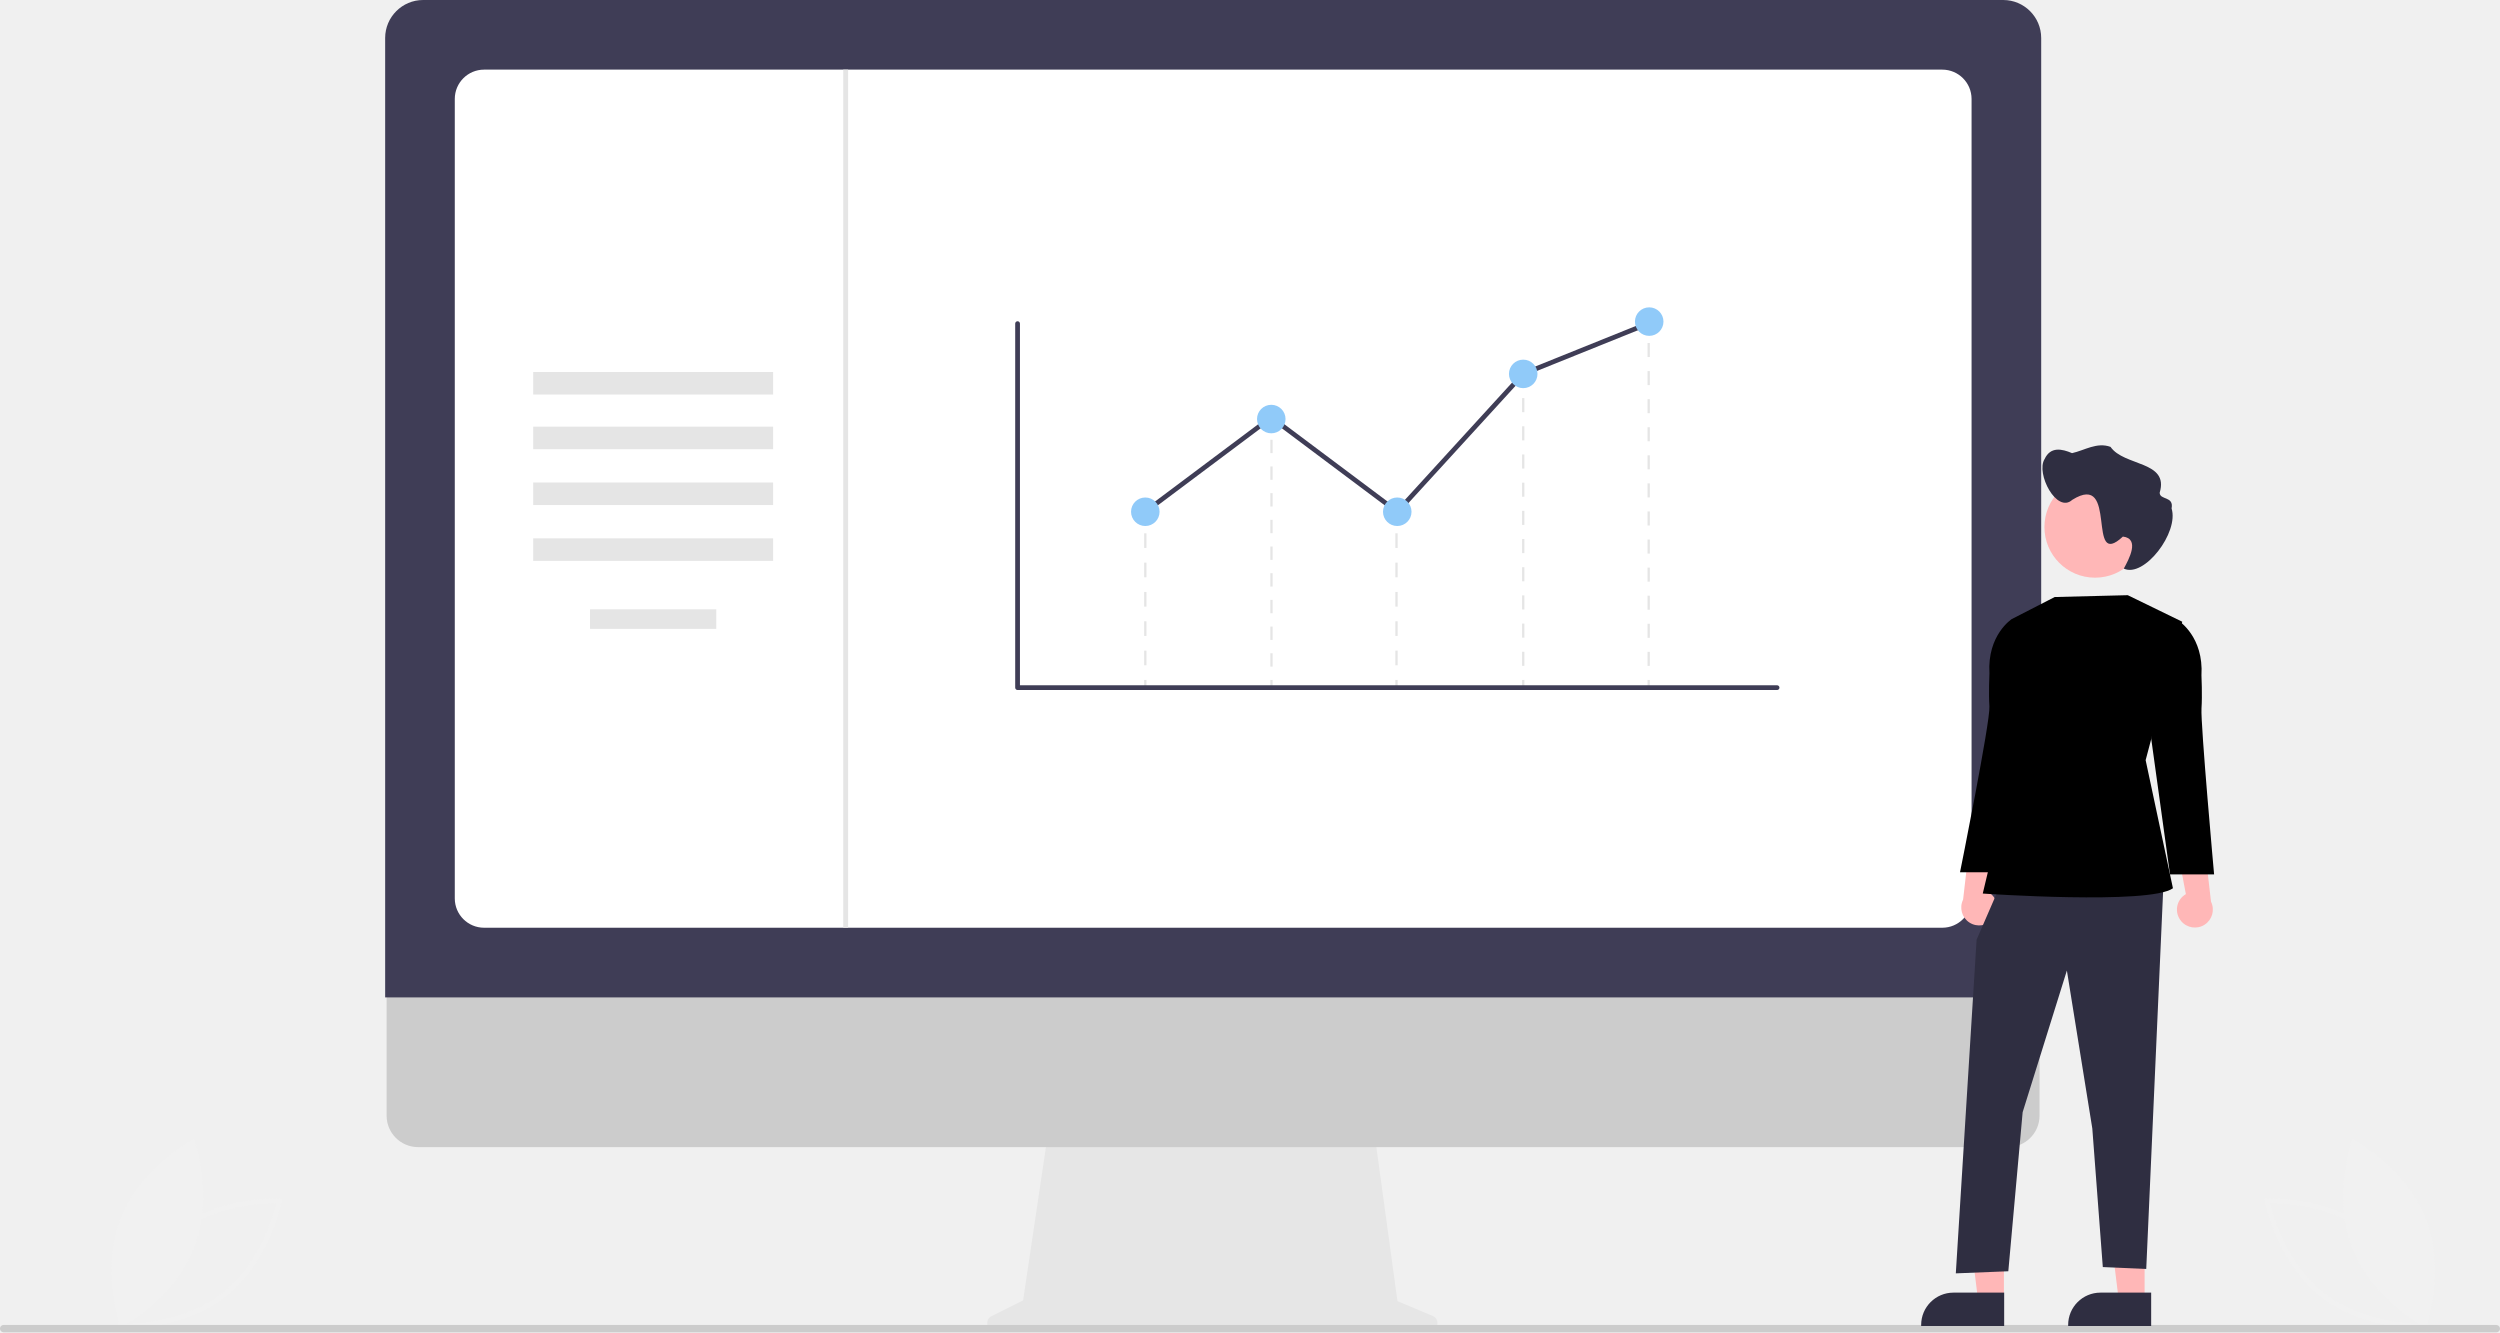
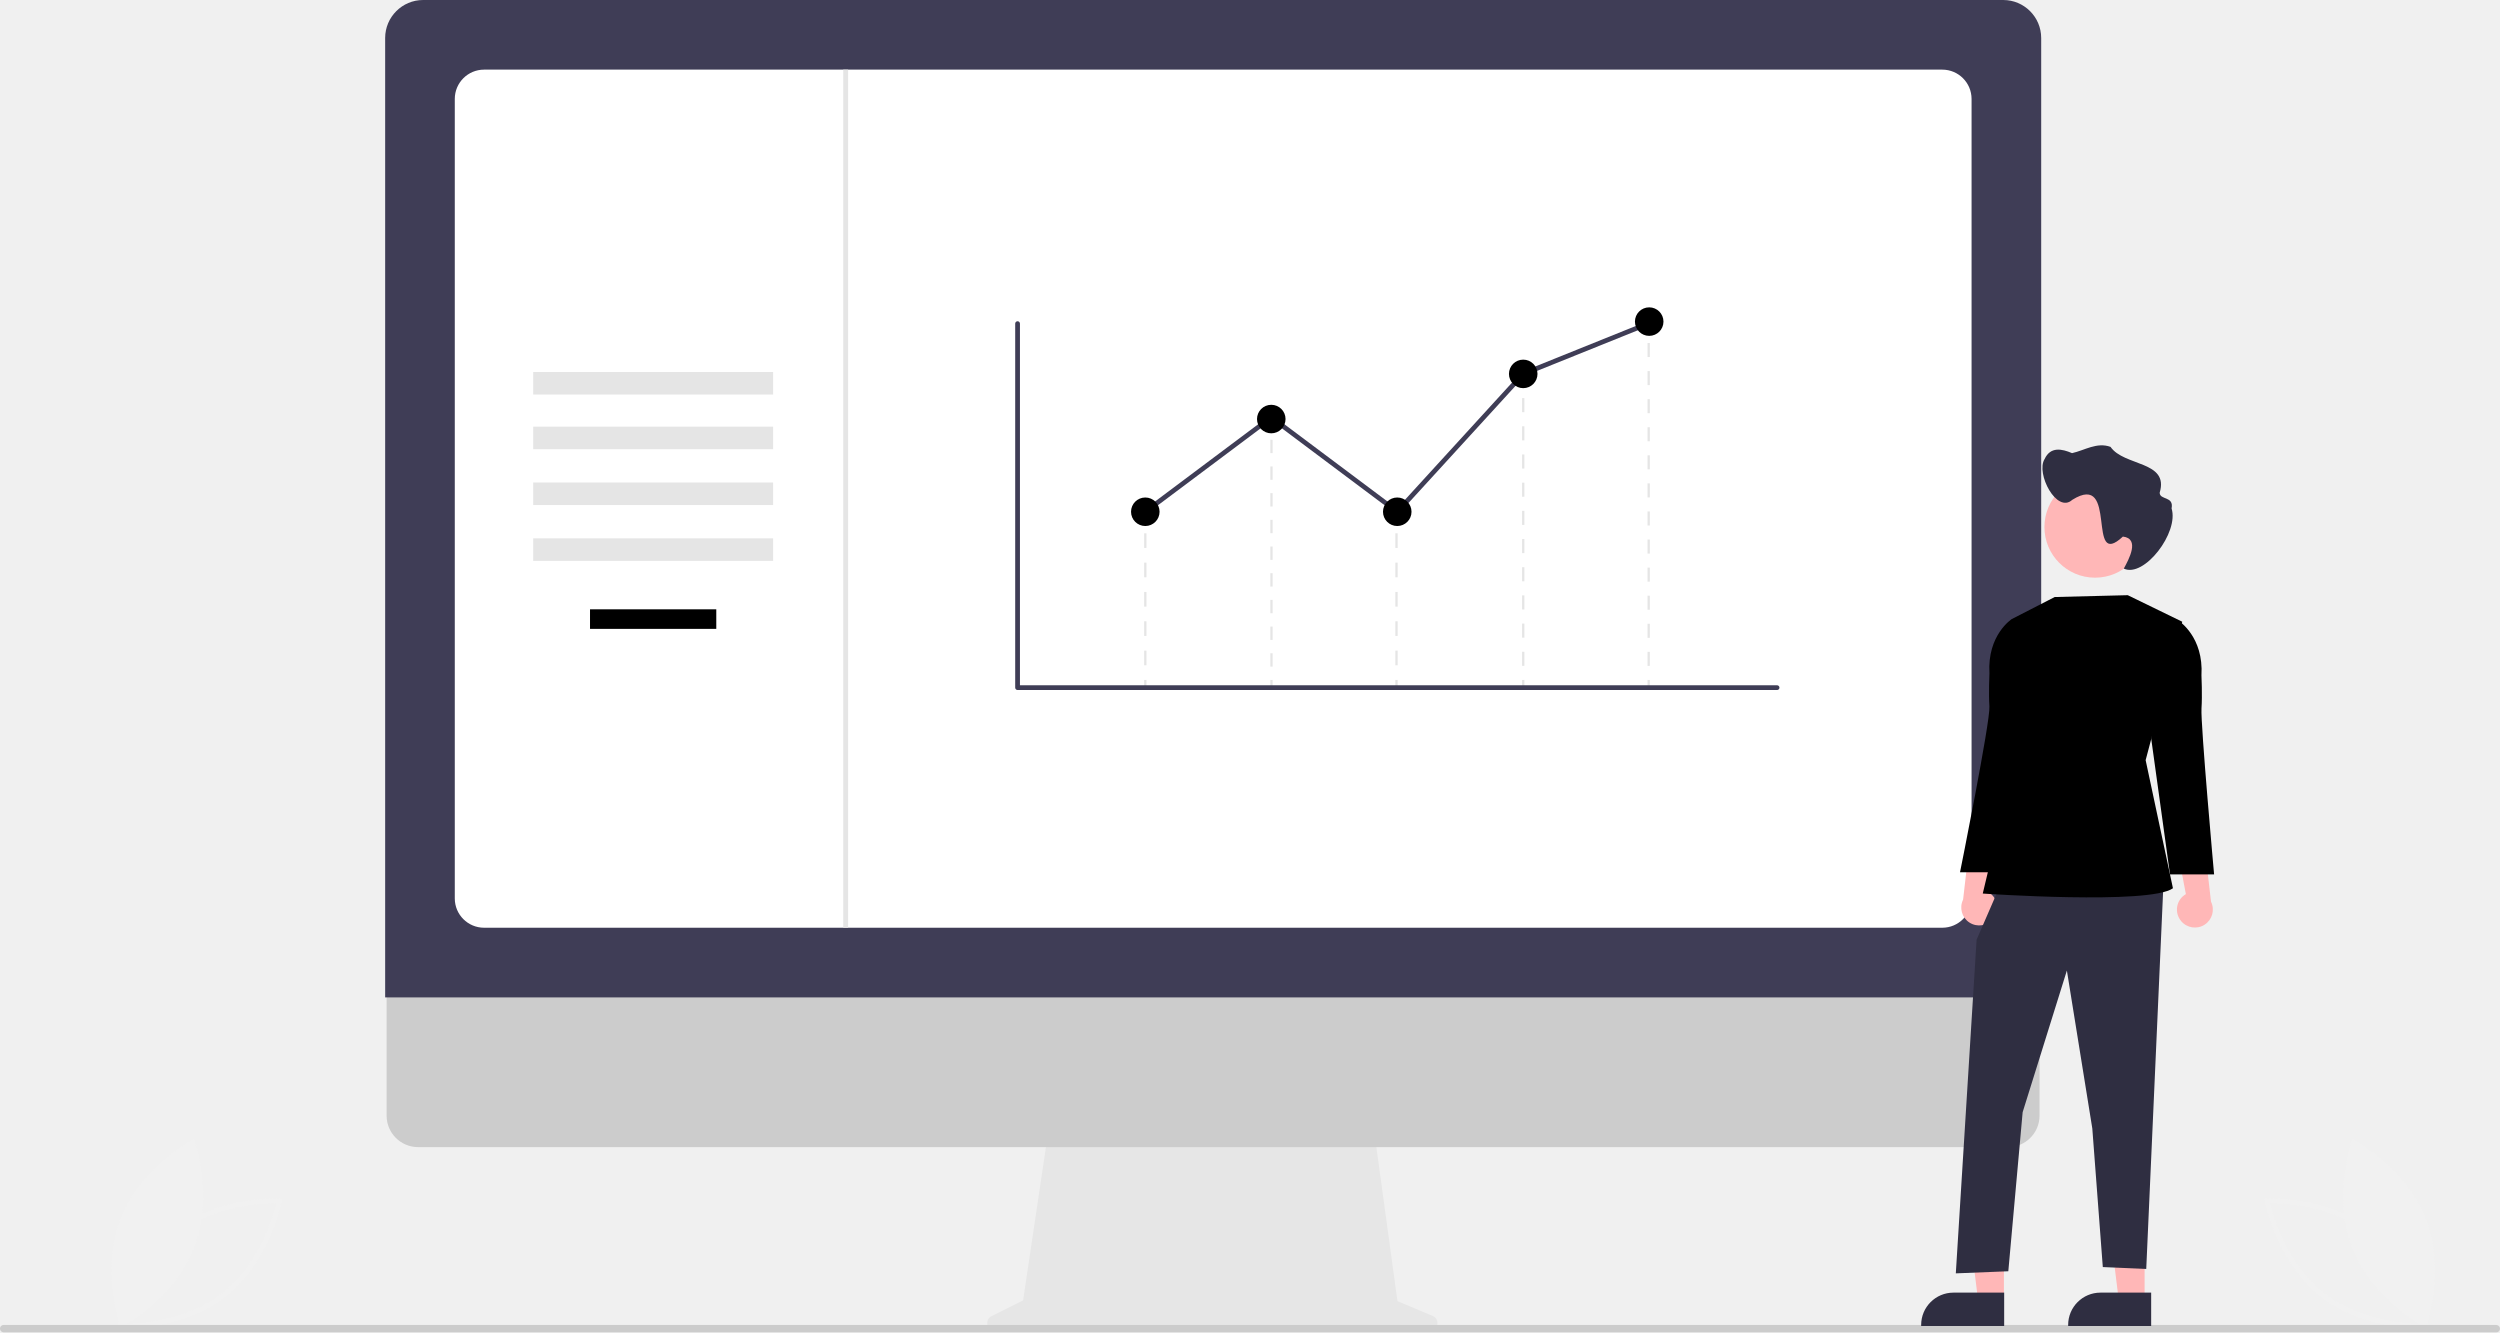
<svg xmlns="http://www.w3.org/2000/svg" data-name="Layer 1" width="1029.563" height="548.695" viewBox="0 0 1029.563 548.695">
  <path d="M133.375,722.767l.214-1.126c.047-.248,4.908-24.91,23.126-39.22,18.22-14.311,43.331-13.191,43.582-13.178l1.145.059-.214,1.126c-.047.248-4.908,24.909-23.126,39.22-18.22,14.311-43.331,13.191-43.582,13.178ZM157.95,683.994c-15.404,12.099-20.951,31.883-22.138,36.858,5.116.022,25.664-.689,41.054-12.778,15.387-12.087,20.946-31.881,22.138-36.858C193.885,671.195,173.338,671.906,157.95,683.994Z" transform="translate(-85.21873 -175.6525)" fill="#f1f1f1" />
  <path d="M165.195,689.482c-8.346,21.498-30.317,33.022-30.317,33.022s-8.439-23.331-.093-44.829S165.102,644.653,165.102,644.653,173.541,667.984,165.195,689.482Z" transform="translate(-85.21873 -175.6525)" fill="#f1f1f1" />
  <path d="M1084.56,722.826c-.251.013-25.362,1.133-43.582-13.178-18.219-14.311-23.079-38.973-23.126-39.22l-.214-1.126,1.145-.059c.251-.013,25.362-1.133,43.582,13.178,18.219,14.311,23.079,38.973,23.126,39.22l.213,1.126Zm-64.484-51.61c1.191,4.978,6.75,24.771,22.138,36.858,15.389,12.088,35.938,12.799,41.054,12.778-1.187-4.975-6.733-24.759-22.138-36.858C1045.741,671.906,1025.195,671.195,1020.076,671.216Z" transform="translate(-85.21873 -175.6525)" fill="#f1f1f1" />
  <path d="M1053.884,689.482c8.346,21.498,30.317,33.022,30.317,33.022s8.439-23.331.093-44.829-30.317-33.022-30.317-33.022S1045.538,667.984,1053.884,689.482Z" transform="translate(-85.21873 -175.6525)" fill="#f1f1f1" />
  <path d="M675.315,717.627l-14.592-6.144-10.01-73.151H517.408L506.557,711.184l-13.055,6.527a3.1,3.1,0,0,0,1.387,5.873H674.112A3.1,3.1,0,0,0,675.315,717.627Z" transform="translate(-85.21873 -175.6525)" fill="#e6e6e6" />
  <path d="M912.206,648.064H257.377a12.973,12.973,0,0,1-12.944-12.973V542.751h680.718v92.34A12.974,12.974,0,0,1,912.206,648.064Z" transform="translate(-85.21873 -175.6525)" fill="#ccc" />
  <path d="M925.835,586.393h-682V191.292a15.657,15.657,0,0,1,15.64-15.639H910.195A15.657,15.657,0,0,1,925.835,191.292Z" transform="translate(-85.21873 -175.6525)" fill="#3f3d56" />
  <path d="M885.102,557.716H284.568a12.07,12.07,0,0,1-12.057-12.057v-329.274a12.071,12.071,0,0,1,12.057-12.057H885.102a12.071,12.071,0,0,1,12.057,12.057v329.274A12.07,12.07,0,0,1,885.102,557.716Z" transform="translate(-85.21873 -175.6525)" fill="#fff" />
  <path d="M1113.255,724.347l-1026.448,0a1.567,1.567,0,0,1-1.539-1.134,1.529,1.529,0,0,1,1.477-1.919l1026.385,0a1.615,1.615,0,0,1,1.616,1.194A1.528,1.528,0,0,1,1113.255,724.347Z" transform="translate(-85.21873 -175.6525)" fill="#ccc" />
  <rect x="219.582" y="153.203" width="98.806" height="9.279" fill="#e5e5e5" />
  <rect x="219.582" y="175.706" width="98.806" height="9.279" fill="#e5e5e5" />
  <rect x="219.582" y="198.706" width="98.806" height="9.279" fill="#e5e5e5" />
  <rect x="219.582" y="221.706" width="98.806" height="9.279" fill="#e5e5e5" />
-   <rect x="242.985" y="250.932" width="52" height="8.053" fill="#e5e5e5" />
+   <rect x="242.985" y="250.932" width="52" height="8.053" fill="#000000" />
  <rect x="471.192" y="210.754" width="0.945" height="2.834" fill="#e5e5e5" />
  <path d="M557.355,449.631h-.945V443.592h.945Zm0-12.078h-.945v-6.039h.945Zm0-12.078h-.945v-6.039h.945Zm0-12.078h-.945v-6.039h.945Zm0-12.078h-.945v-6.039h.945Z" transform="translate(-85.21873 -175.6525)" fill="#e5e5e5" />
  <rect x="471.192" y="280.018" width="0.945" height="2.834" fill="#e5e5e5" />
  <rect x="574.646" y="210.754" width="0.945" height="2.834" fill="#e5e5e5" />
  <path d="M660.81,449.631h-.945V443.592h.945Zm0-12.078h-.945v-6.039h.945Zm0-12.078h-.945v-6.039h.945Zm0-12.078h-.945v-6.039h.945Zm0-12.078h-.945v-6.039h.945Z" transform="translate(-85.21873 -175.6525)" fill="#e5e5e5" />
  <rect x="574.646" y="280.018" width="0.945" height="2.834" fill="#e5e5e5" />
  <rect x="626.831" y="155.306" width="0.945" height="2.834" fill="#e5e5e5" />
  <path d="M712.995,449.867h-.945V444.063h.945Zm0-11.607h-.945V432.455h.945Zm0-11.608h-.945V420.848h.945Zm0-11.607h-.945V409.241h.945Zm0-11.607h-.945v-5.804h.945Zm0-11.608h-.945v-5.804h.945Zm0-11.607h-.945v-5.804h.945Zm0-11.607h-.945v-5.804h.945Zm0-11.608h-.945v-5.804h.945Zm0-11.607h-.945v-5.804h.945Z" transform="translate(-85.21873 -175.6525)" fill="#e5e5e5" />
  <rect x="626.831" y="280.018" width="0.945" height="2.834" fill="#e5e5e5" />
  <rect x="678.496" y="132.631" width="0.945" height="2.834" fill="#e5e5e5" />
  <path d="M764.659,449.888h-.945v-5.782h.945Zm0-11.564h-.945V432.542h.945Zm0-11.564h-.945v-5.782h.945Zm0-11.564h-.945v-5.782h.945Zm0-11.564h-.945v-5.782h.945Zm0-11.564h-.945v-5.782h.945Zm0-11.564h-.945v-5.782h.945Zm0-11.564h-.945V363.157h.945Zm0-11.564h-.945v-5.782h.945Zm0-11.564h-.945v-5.782h.945Zm0-11.564h-.945v-5.782h.945Zm0-11.564h-.945v-5.782h.945Z" transform="translate(-85.21873 -175.6525)" fill="#e5e5e5" />
  <rect x="678.496" y="280.018" width="0.945" height="2.834" fill="#e5e5e5" />
  <rect x="523.155" y="172.785" width="0.945" height="2.834" fill="#e5e5e5" />
  <path d="M609.319,450.176h-.945V444.681h.945Zm0-10.989h-.945v-5.495h.945Zm0-10.989h-.945v-5.495h.945Zm0-10.989h-.945v-5.495h.945Zm0-10.989h-.945v-5.495h.945Zm0-10.989h-.945v-5.495h.945Zm0-10.989h-.945V378.745h.945Zm0-10.989h-.945v-5.495h.945Zm0-10.989h-.945v-5.495h.945Z" transform="translate(-85.21873 -175.6525)" fill="#e5e5e5" />
  <rect x="523.155" y="280.018" width="0.945" height="2.834" fill="#e5e5e5" />
  <path d="M817.061,459.821H504.28a.979.979,0,0,1-.979-.979v-149.916a.979.979,0,0,1,1.958,0V457.863H817.061a.979.979,0,1,1,0,1.958Z" transform="translate(-85.21873 -175.6525)" fill="#3f3d56" />
  <polygon points="575.548 212.069 523.544 173.118 472.251 211.537 471.077 209.97 523.544 170.672 575.3 209.438 626.731 153.155 626.938 153.071 678.817 132.168 679.549 133.985 627.876 154.804 575.548 212.069" fill="#3f3d56" />
-   <circle cx="471.664" cy="210.754" r="5.873" fill="#90caf9" />
-   <circle cx="523.544" cy="172.578" r="5.873" fill="#90caf9" />
-   <circle cx="575.424" cy="210.754" r="5.873" fill="#90caf9" />
-   <circle cx="627.303" cy="153.98" r="5.873" fill="#90caf9" />
-   <circle cx="679.183" cy="132.445" r="5.873" fill="#90caf9" />
+   <circle cx="471.664" cy="210.754" r="5.873" fill="#000000" />
+   <circle cx="523.544" cy="172.578" r="5.873" fill="#000000" />
+   <circle cx="575.424" cy="210.754" r="5.873" fill="#000000" />
+   <circle cx="627.303" cy="153.98" r="5.873" fill="#000000" />
+   <circle cx="679.183" cy="132.445" r="5.873" fill="#000000" />
  <rect x="347.27" y="28.676" width="2" height="353.388" fill="#e5e5e5" />
  <path d="M905.988,554.1a7.346,7.346,0,0,0-1.961-11.091l4.882-25.643-12.521,5.218L893.671,546.134a7.385,7.385,0,0,0,12.316,7.965Z" transform="translate(-85.21873 -175.6525)" fill="#ffb7b7" />
  <polygon points="883.2 535.797 872.598 535.797 867.554 494.903 883.202 494.904 883.2 535.797" fill="#ffb7b7" />
  <path d="M971.122,721.727l-34.185-.001v-.432a13.307,13.307,0,0,1,13.306-13.306h.001l20.879.001Z" transform="translate(-85.21873 -175.6525)" fill="#2f2e41" />
  <polygon points="825.26 535.797 814.658 535.797 809.614 494.903 825.262 494.904 825.26 535.797" fill="#ffb7b7" />
  <path d="M910.588,721.727l-34.185-.001v-.432a13.307,13.307,0,0,1,13.306-13.306h.001l20.879.001Z" transform="translate(-85.21873 -175.6525)" fill="#2f2e41" />
  <polygon points="824.391 363.083 814.014 386.99 805.453 524.403 827.073 523.538 832.978 458.033 851.192 399.689 861.664 464.733 865.988 521.808 883.877 522.583 891.005 363.083 824.391 363.083" fill="#2f2e41" />
-   <path d="M961.483,420.766l-30.077.752-17.658,9.065-.969,66.88-11.013,46.175s68.811,4.736,78.324-2.182L968.847,488.704,983.925,431.695Z" transform="translate(-85.21873 -175.6525)" fill="#00000" />
-   <path d="M916.96,431.629l-3.213-1.046s-10.191,6.541-9.222,22.354c0,0-.382,8.183-.017,13.629.418,6.246-12.107,68.317-12.107,68.317h18.16l7.783-56.21Z" transform="translate(-85.21873 -175.6525)" fill="#00000" />
+   <path d="M961.483,420.766l-30.077.752-17.658,9.065-.969,66.88-11.013,46.175s68.811,4.736,78.324-2.182L968.847,488.704,983.925,431.695Z" transform="translate(-85.21873 -175.6525)" fill="#000000" />
+   <path d="M916.96,431.629l-3.213-1.046s-10.191,6.541-9.222,22.354c0,0-.382,8.183-.017,13.629.418,6.246-12.107,68.317-12.107,68.317h18.16l7.783-56.21Z" transform="translate(-85.21873 -175.6525)" fill="#000000" />
  <path d="M983.454,554.965a7.346,7.346,0,0,1,1.961-11.091l-4.882-25.643,12.521,5.218,2.716,23.551a7.385,7.385,0,0,1-12.316,7.965Z" transform="translate(-85.21873 -175.6525)" fill="#ffb7b7" />
-   <path d="M979.399,432.493l3.213-1.046s10.191,6.541,9.222,22.354c0,0,.382,8.183.017,13.629-.418,6.246,5.189,68.317,5.189,68.317H978.879l-7.783-56.21Z" transform="translate(-85.21873 -175.6525)" fill="#00000" />
+   <path d="M979.399,432.493l3.213-1.046s10.191,6.541,9.222,22.354c0,0,.382,8.183.017,13.629-.418,6.246,5.189,68.317,5.189,68.317H978.879l-7.783-56.21Z" transform="translate(-85.21873 -175.6525)" fill="#000000" />
  <path d="M968.866,392.707a20.85,20.85,0,1,1-20.85-20.85h0a20.798,20.798,0,0,1,20.85,20.746Q968.866,392.655,968.866,392.707Z" transform="translate(-85.21873 -175.6525)" fill="#ffb7b7" />
  <path d="M927.236,364.702c2.442-5.252,7.169-4.214,11.303-2.433,5.235-1.161,10.213-4.637,15.853-2.582,5.556,8.081,24.209,5.703,20.241,18.858-.005,3.152,5.932,1.317,4.895,6.48,3.145,9.936-11.352,28.752-19.674,24.79,2.058-3.772,6.76-12.34-.371-13.19-15.34,14.274-1.583-27.18-20.858-15.125C932.243,387.341,923.506,370.544,927.236,364.702Z" transform="translate(-85.21873 -175.6525)" fill="#2f2e41" />
</svg>
